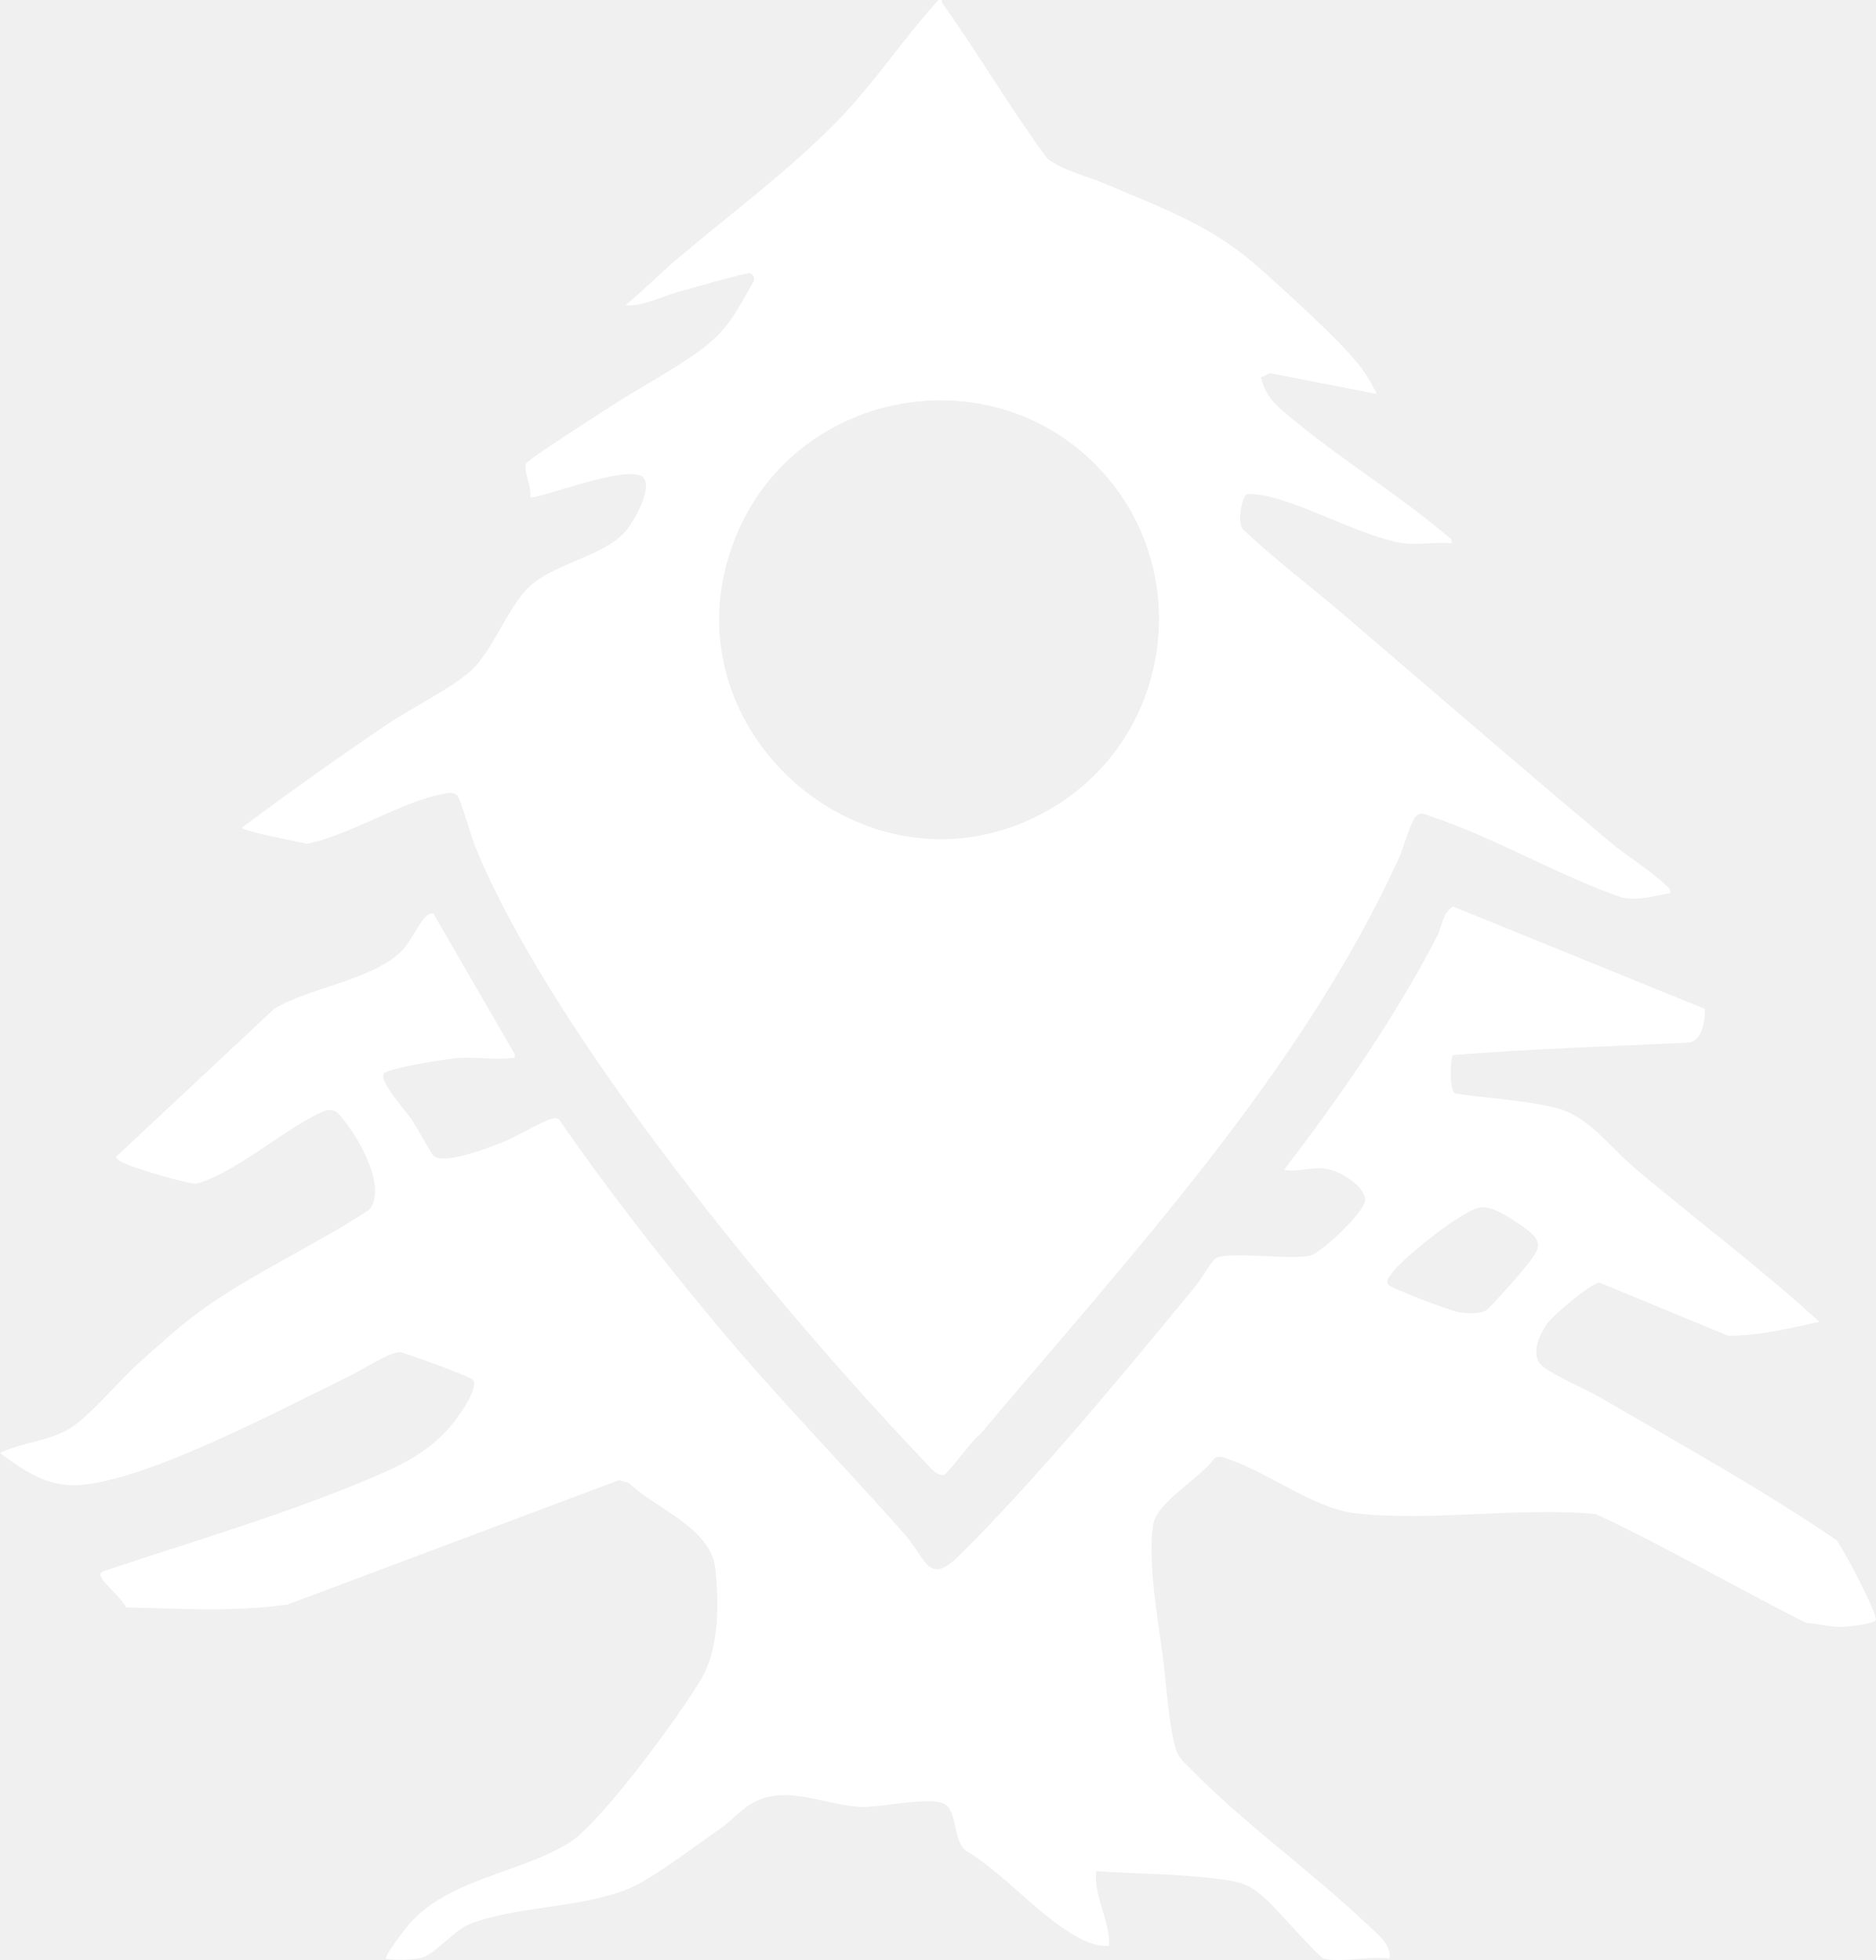
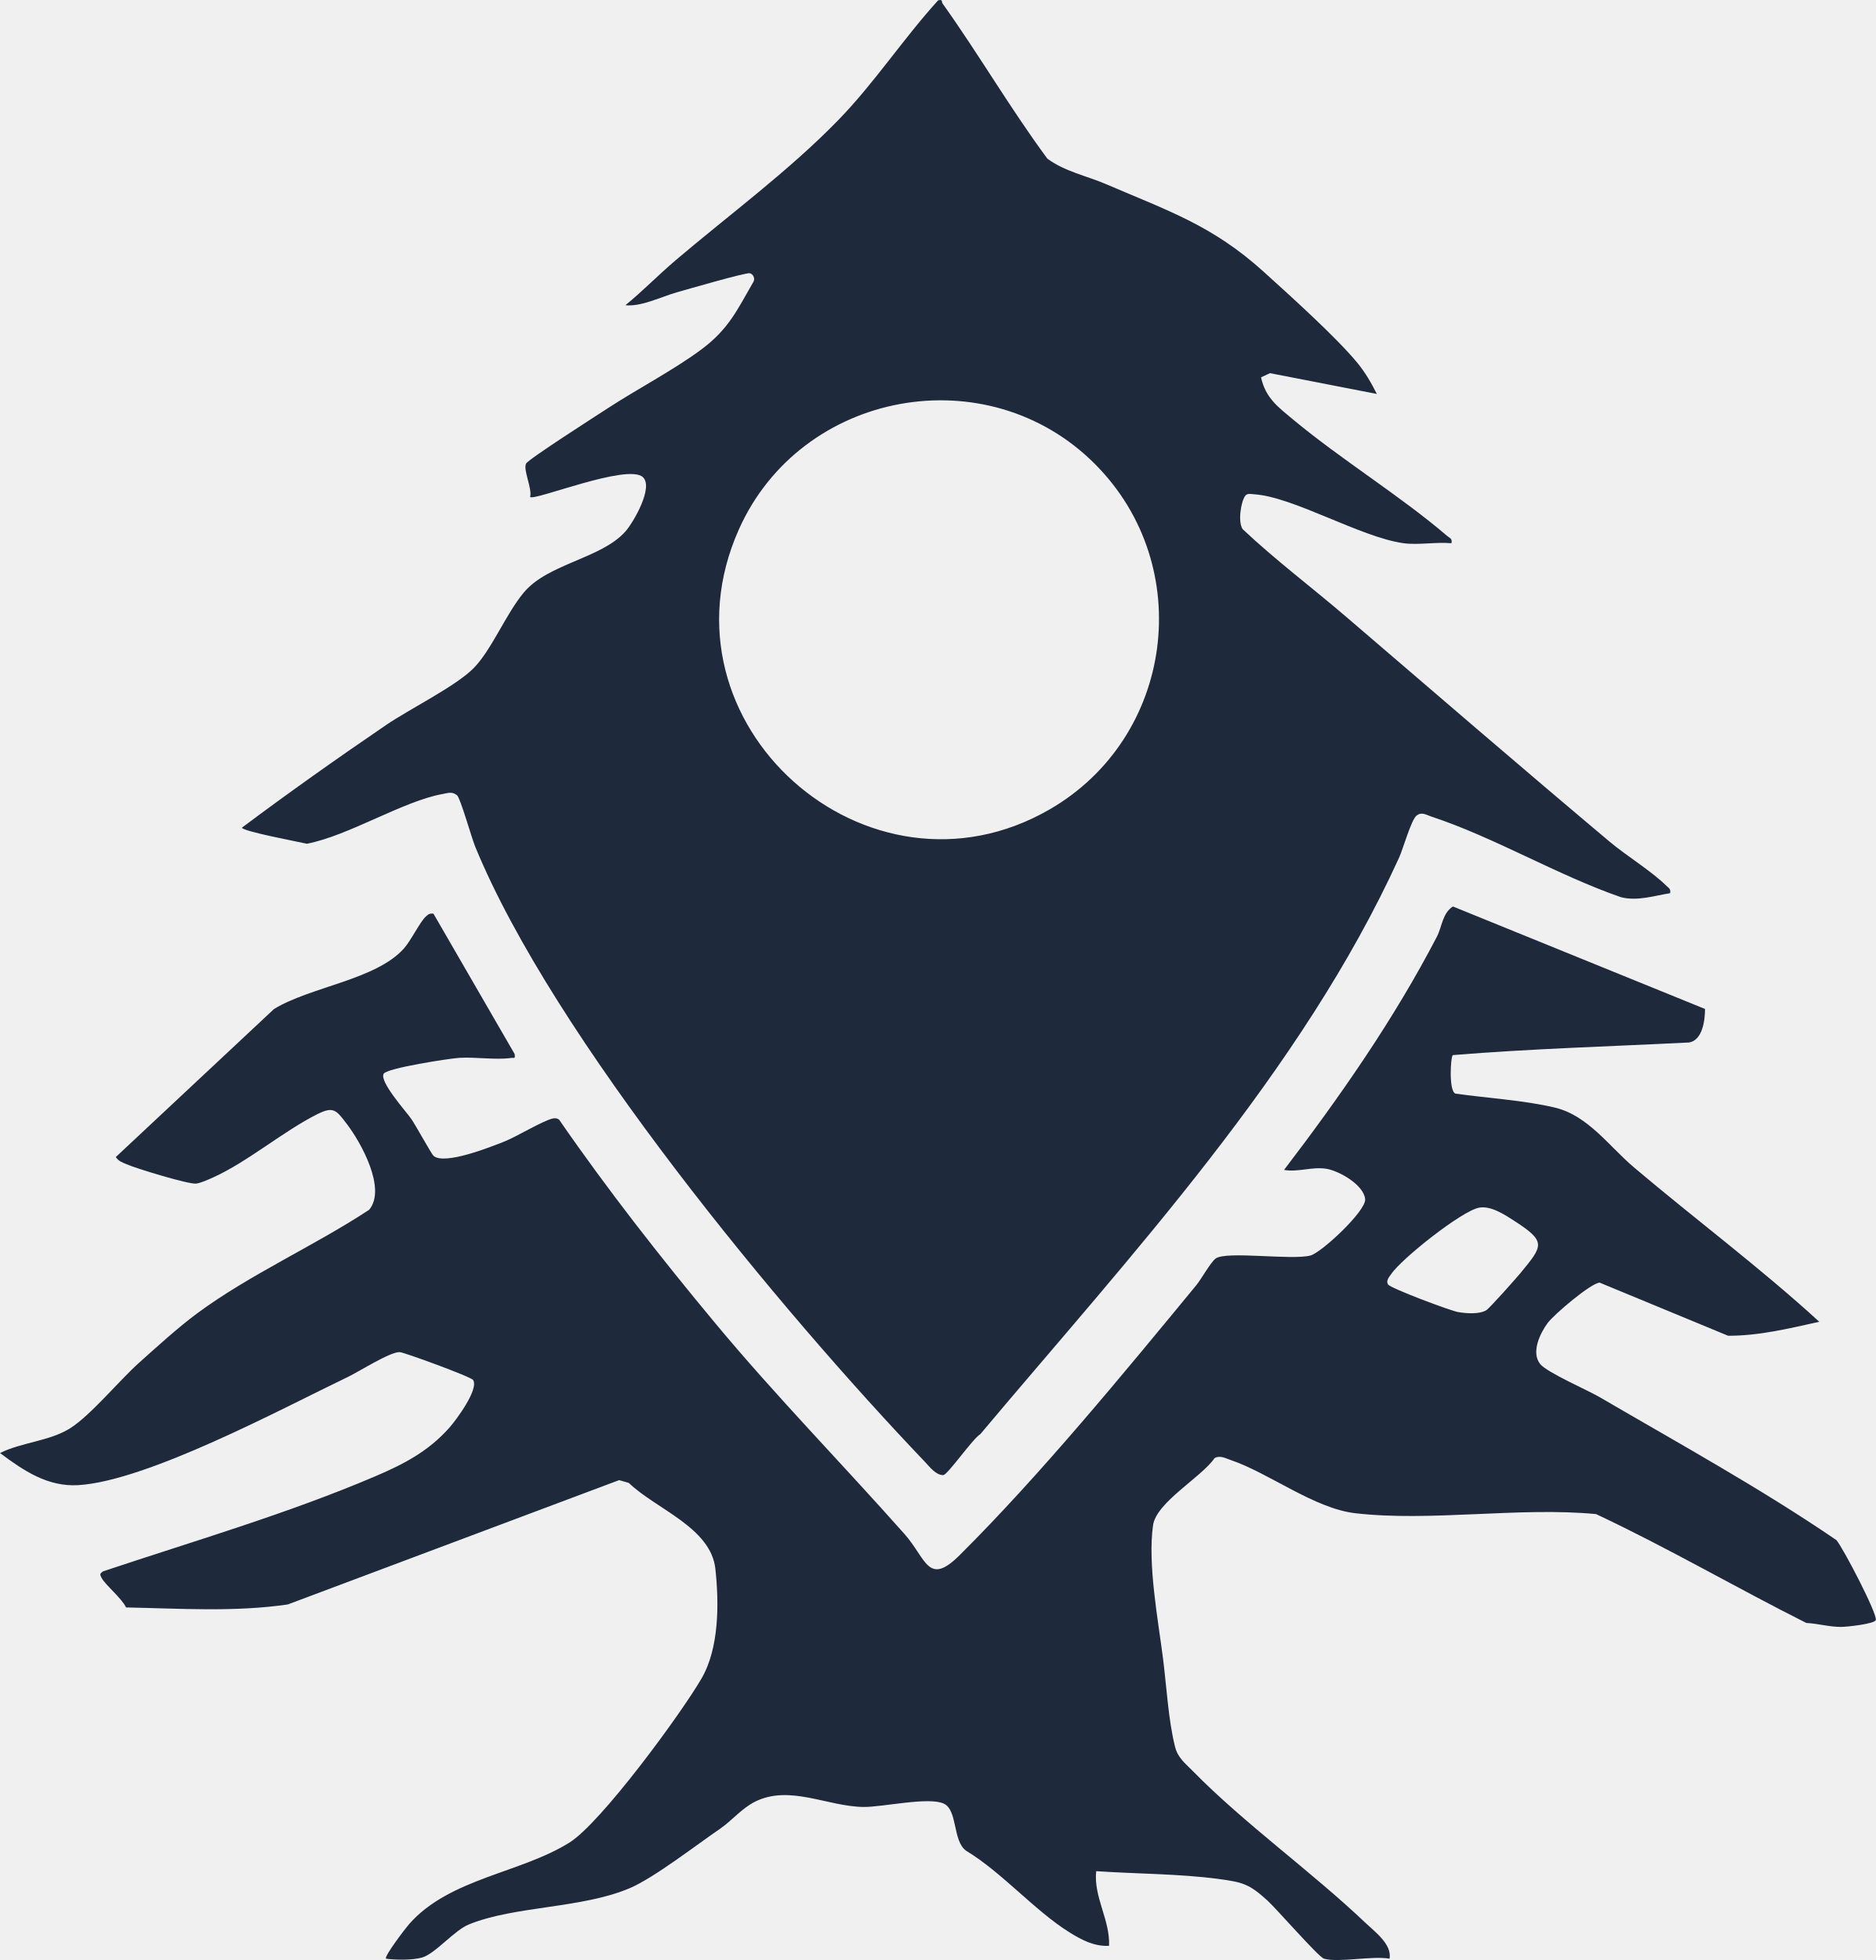
<svg xmlns="http://www.w3.org/2000/svg" id="Layer_2" data-name="Layer 2" viewBox="0 0 728.96 761.61">
  <defs>
    <style>
      .cls-1 {
-         fill: #fff;
+         fill: #1e293b;
      }
    </style>
  </defs>
  <g id="Layer_1-2" data-name="Layer 1">
    <g>
      <path class="cls-1" d="M545.48,211.09c-16.62-2.26-42.84-18.03-58.05-19.02-1.18-.08-2.75-.51-3.56.62-1.68,2.35-2.9,10.24-.94,12.96,12.75,12.01,26.79,22.55,40.07,33.93,34.05,29.18,68.14,58.61,102.51,87.49,6.45,5.42,16.2,11.38,21.96,17.04.97.95,1.9,1.29,1.52,2.97-6.31.99-12.57,3.16-19.05,1.56-24.55-8.47-49.29-23.3-73.68-31.32-2.12-.7-3.79-2.01-5.84-.34s-5.21,12.94-6.74,16.29c-37.94,83.23-104.52,154.74-162.74,224.02-2.89,1.64-12.74,15.94-14.43,15.91-2.91-.06-5.1-3.07-7.02-5.09-56.03-58.67-144.56-165.32-174.84-239.16-1.42-3.46-5.77-18.95-7.05-19.94-1.98-1.54-3.49-.86-5.63-.47-15.4,2.77-36.39,16.17-52.71,19.32-2.97-.7-25.24-4.87-25.23-6.26,18.3-13.7,37.14-27.02,56.06-39.91,9.17-6.25,26.97-14.99,33.95-22.05s12.6-21.18,19.55-29.45c9.45-11.25,29.93-13.07,39.39-23.61,3.19-3.55,11.18-17.43,6.77-21.23-6.12-5.29-42.16,9.41-43.74,7.76.89-3.24-2.84-10.59-1.56-12.99.91-1.72,27.52-18.73,31.65-21.43,11.54-7.54,25.37-14.72,36.25-22.75s14.11-15.53,20.49-26.54c.64-1.29-.21-2.9-1.44-3.23-1.42-.38-24.68,6.37-28.39,7.42-6.24,1.78-13.69,5.63-19.98,5.02,6.75-5.53,12.88-11.84,19.52-17.48,20.97-17.81,43.88-34.63,63.12-54.38,14.1-14.47,25.31-31.69,38.89-46.62,1.94-.47,1.23.54,1.72,1.23,14.07,19.72,26.3,40.77,40.71,60.27,6.66,4.99,15.35,6.71,23,10,24.15,10.38,41.19,15.98,61.05,33.95,9.99,9.04,28.29,25.49,36.5,35.5,2.96,3.61,5.42,7.82,7.49,12l-41.51-8.08-3.49,1.62c1.8,8.09,6.6,11.51,12.52,16.44,18.72,15.59,41.49,29.5,59.81,45.19,1.05.9,2.08.97,1.66,2.84-5.82-.56-12.86.77-18.5,0ZM425.63,180.44c-41.88-42.16-114.37-28.79-138.51,25.29-33.66,75.43,50.15,149.59,120.78,108.78,48.32-27.93,57.08-94.46,17.73-134.07Z" />
      <path class="cls-1" d="M514.48,761.09c-2.05-.58-18.46-19.4-21.91-22.55-7.07-6.44-9.53-7.15-19.1-8.43-15.29-2.04-32.07-1.96-47.49-3.02-1.08,10.02,5.43,18.91,5,29.01-5.74.3-10.59-2.26-15.31-5.19-13.57-8.41-26.17-23.26-40.24-31.76-5.32-3.83-3.2-15.76-8.69-18.31-5.88-2.74-23.78,1.4-31.21,1.3-14.07-.19-28.63-8.73-42.08-2.07-5.11,2.53-9.16,7.47-13.53,10.47-9.19,6.29-25.68,19.05-34.95,23.05-18.76,8.09-44.77,6.88-62.79,14.21-5.67,2.31-13.06,11.38-18.15,12.85-3.58,1.04-10.3.98-14.04.45-.72-.98,7.62-11.88,9.02-13.47,15.69-17.79,43.3-19.74,62.32-31.68,12.33-7.74,43.31-50,51.28-63.72,6.87-11.82,6.85-29.16,5.38-42.63-1.75-16.08-23.23-23.3-33.63-33.37l-3.77-1.09-128.75,48.31c-20.67,3.02-41.96,1.58-62.86,1.16-1.69-3.61-8.04-8.71-9.51-11.49-.71-1.33-.71-1.61.53-2.51,35.4-11.84,71.62-22.35,105.98-37.02,11.06-4.72,20.56-9.7,28.66-18.84,2.64-2.98,11.52-14.94,9.21-18.51-.83-1.28-26.78-10.75-28.52-10.84-3.64-.19-15.77,7.54-19.99,9.57-25.94,12.46-77.93,40.44-104.87,42.12-11.89.74-21.31-5.63-30.47-12.48,8.4-4.18,19.35-4.6,27.32-9.66s19.06-18.55,26.65-25.35c6.94-6.22,15.31-13.84,22.7-19.3,20.37-15.05,45.54-26.22,66.79-40.21,6.84-8.2-3.23-26.19-8.65-33.3-4.08-5.35-5.13-7.05-11.51-3.85-13.16,6.6-27.03,18.5-40.43,24.56-1.7.77-4.99,2.24-6.65,2.42-2.98.33-23.39-5.91-27.03-7.52-1.67-.74-3.09-1.12-4.19-2.8l61.47-57.51c14.23-8.71,39.58-11.33,50.48-23.52,2.8-3.13,6.28-10.42,8.55-12.45.98-.88,1.51-1.3,2.95-1.07l31.55,54.54c.22,2.07-.11,1.31-1.49,1.51-5.96.84-13.78-.45-20.07-.04-4.01.26-27.95,3.95-29.33,6.16-1.84,2.97,8.68,14.65,10.7,17.55,1.73,2.49,7.83,13.61,8.65,14.35,4.2,3.75,22.26-3.46,27.5-5.53,4.85-1.92,15.04-8.16,18.93-8.99.87-.18,1.61-.04,2.35.43,18.92,27.4,39.54,53.69,60.81,79.26,23.47,28.21,49.13,54.39,73.44,81.8,8.51,9.59,9.08,20.5,21.43,8.21,31.34-31.16,63.74-70.65,92.02-104.97,1.86-2.26,5.51-8.87,7.47-10.3,4.13-3.03,29.57.76,36.83-1.17,4.34-1.15,21.66-17.34,21.26-21.87-.49-5.58-10.14-11.04-15.08-11.83-5.63-.9-10.94,1.42-16.44.44,21.81-28.55,42.77-58.63,59.39-90.61,2-3.85,2.15-9.19,6.24-11.75l97.96,39.82c0,4.42-.97,12.06-6.12,13.02-30.64,1.55-61.34,2.4-91.89,4.91-.87.62-1.64,14.14,1.06,14.97,12.45,1.77,26.41,2.54,38.58,5.42,12.89,3.06,21.05,15.02,30.76,23.24,23.8,20.15,48.95,38.89,72.01,59.99-11.44,2.54-23.53,5.49-35.44,5.43l-49.9-20.64c-3.41.17-17.79,12.41-20.2,15.67-3,4.07-6.54,11.48-2.9,15.98,2.64,3.27,18.37,10.09,23.13,12.87,30.87,18.02,62.59,35.47,91.97,55.53,2.54,2.93,15.99,28.67,15.3,31.06-.44,1.5-11.21,2.66-13.45,2.67-4.52.03-9.03-1.31-13.55-1.54-27.4-13.76-53.97-29.28-81.7-42.3-29.75-2.86-64.5,3.06-93.65-.35-15.89-1.85-33.5-15.65-48.33-20.66-2.05-.69-4.11-1.93-6.24-.75-5.3,7.59-22.68,17.17-23.94,26.11-2.13,15.06,1.96,36.67,3.9,51.92,1.32,10.38,2.08,24.23,4.7,34.3,1.09,4.19,3.93,6.3,6.8,9.23,19.99,20.38,45.98,38.94,67.04,58.93,3.88,3.68,10.44,8.45,9.47,14.03-6.62-1.21-19.78,1.63-25.5,0ZM574.73,469.28c-6.77,1.31-30.17,19.86-34.18,25.88-.73,1.1-2.07,2.5-1.15,3.96s24.31,10.26,27.32,10.74c3.18.51,7.99.91,10.81-.71,1.26-.72,11.69-12.48,13.42-14.58,8.74-10.63,10.05-12.08-2.66-20.28-3.68-2.37-9.02-5.88-13.56-5.01Z" />
    </g>
  </g>
</svg>
